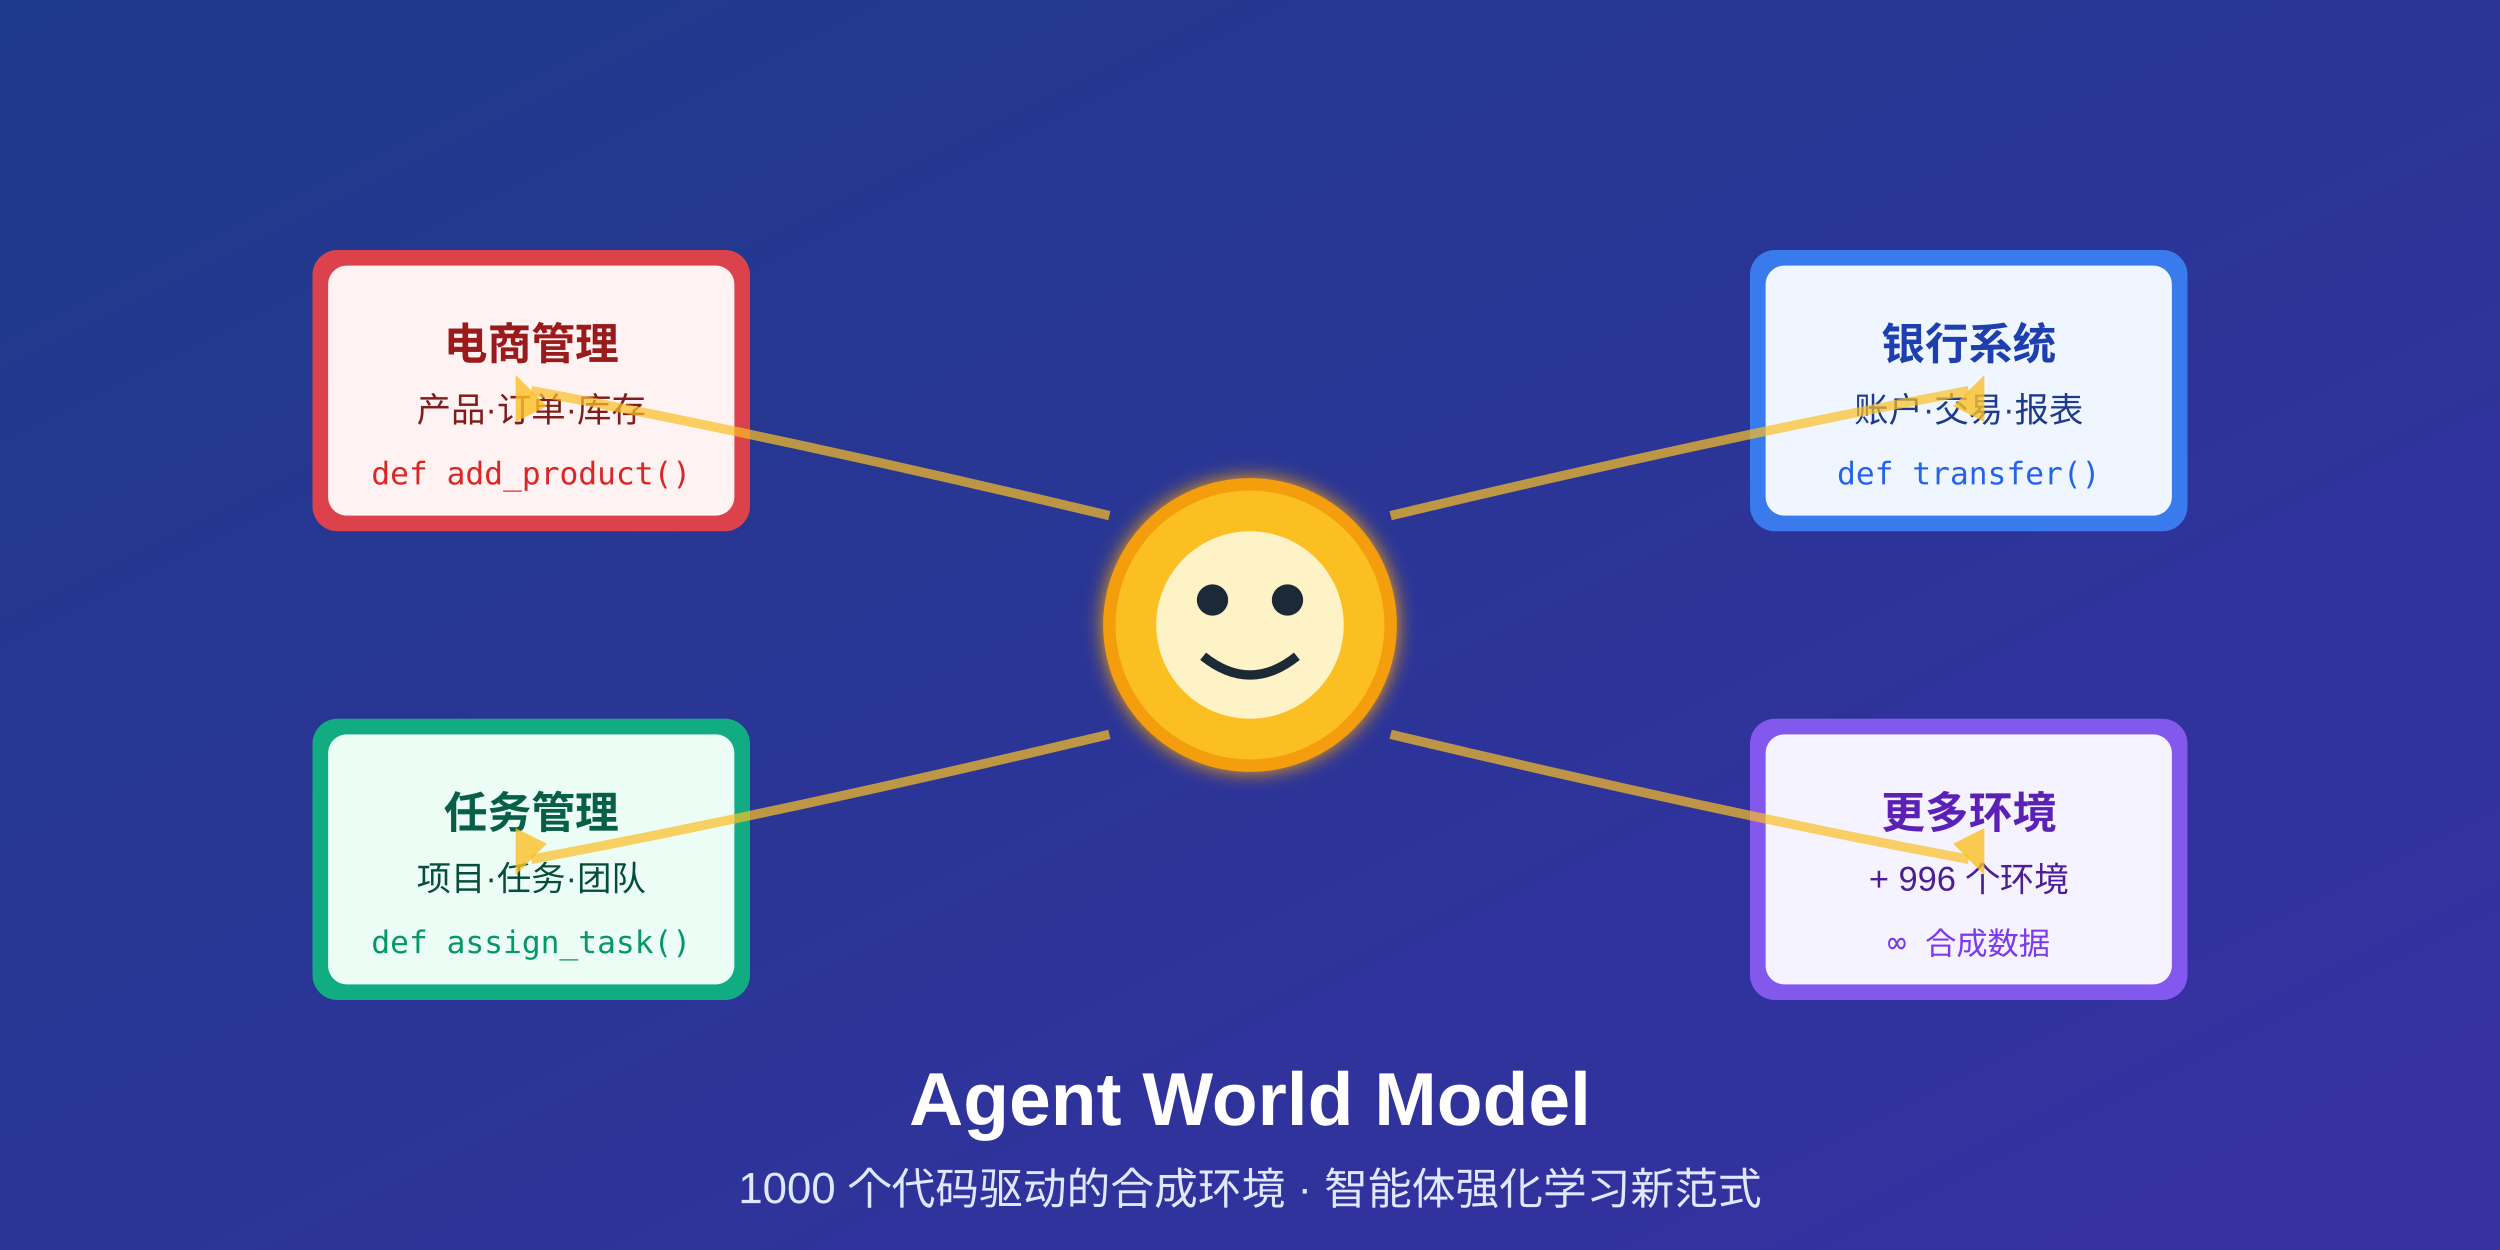
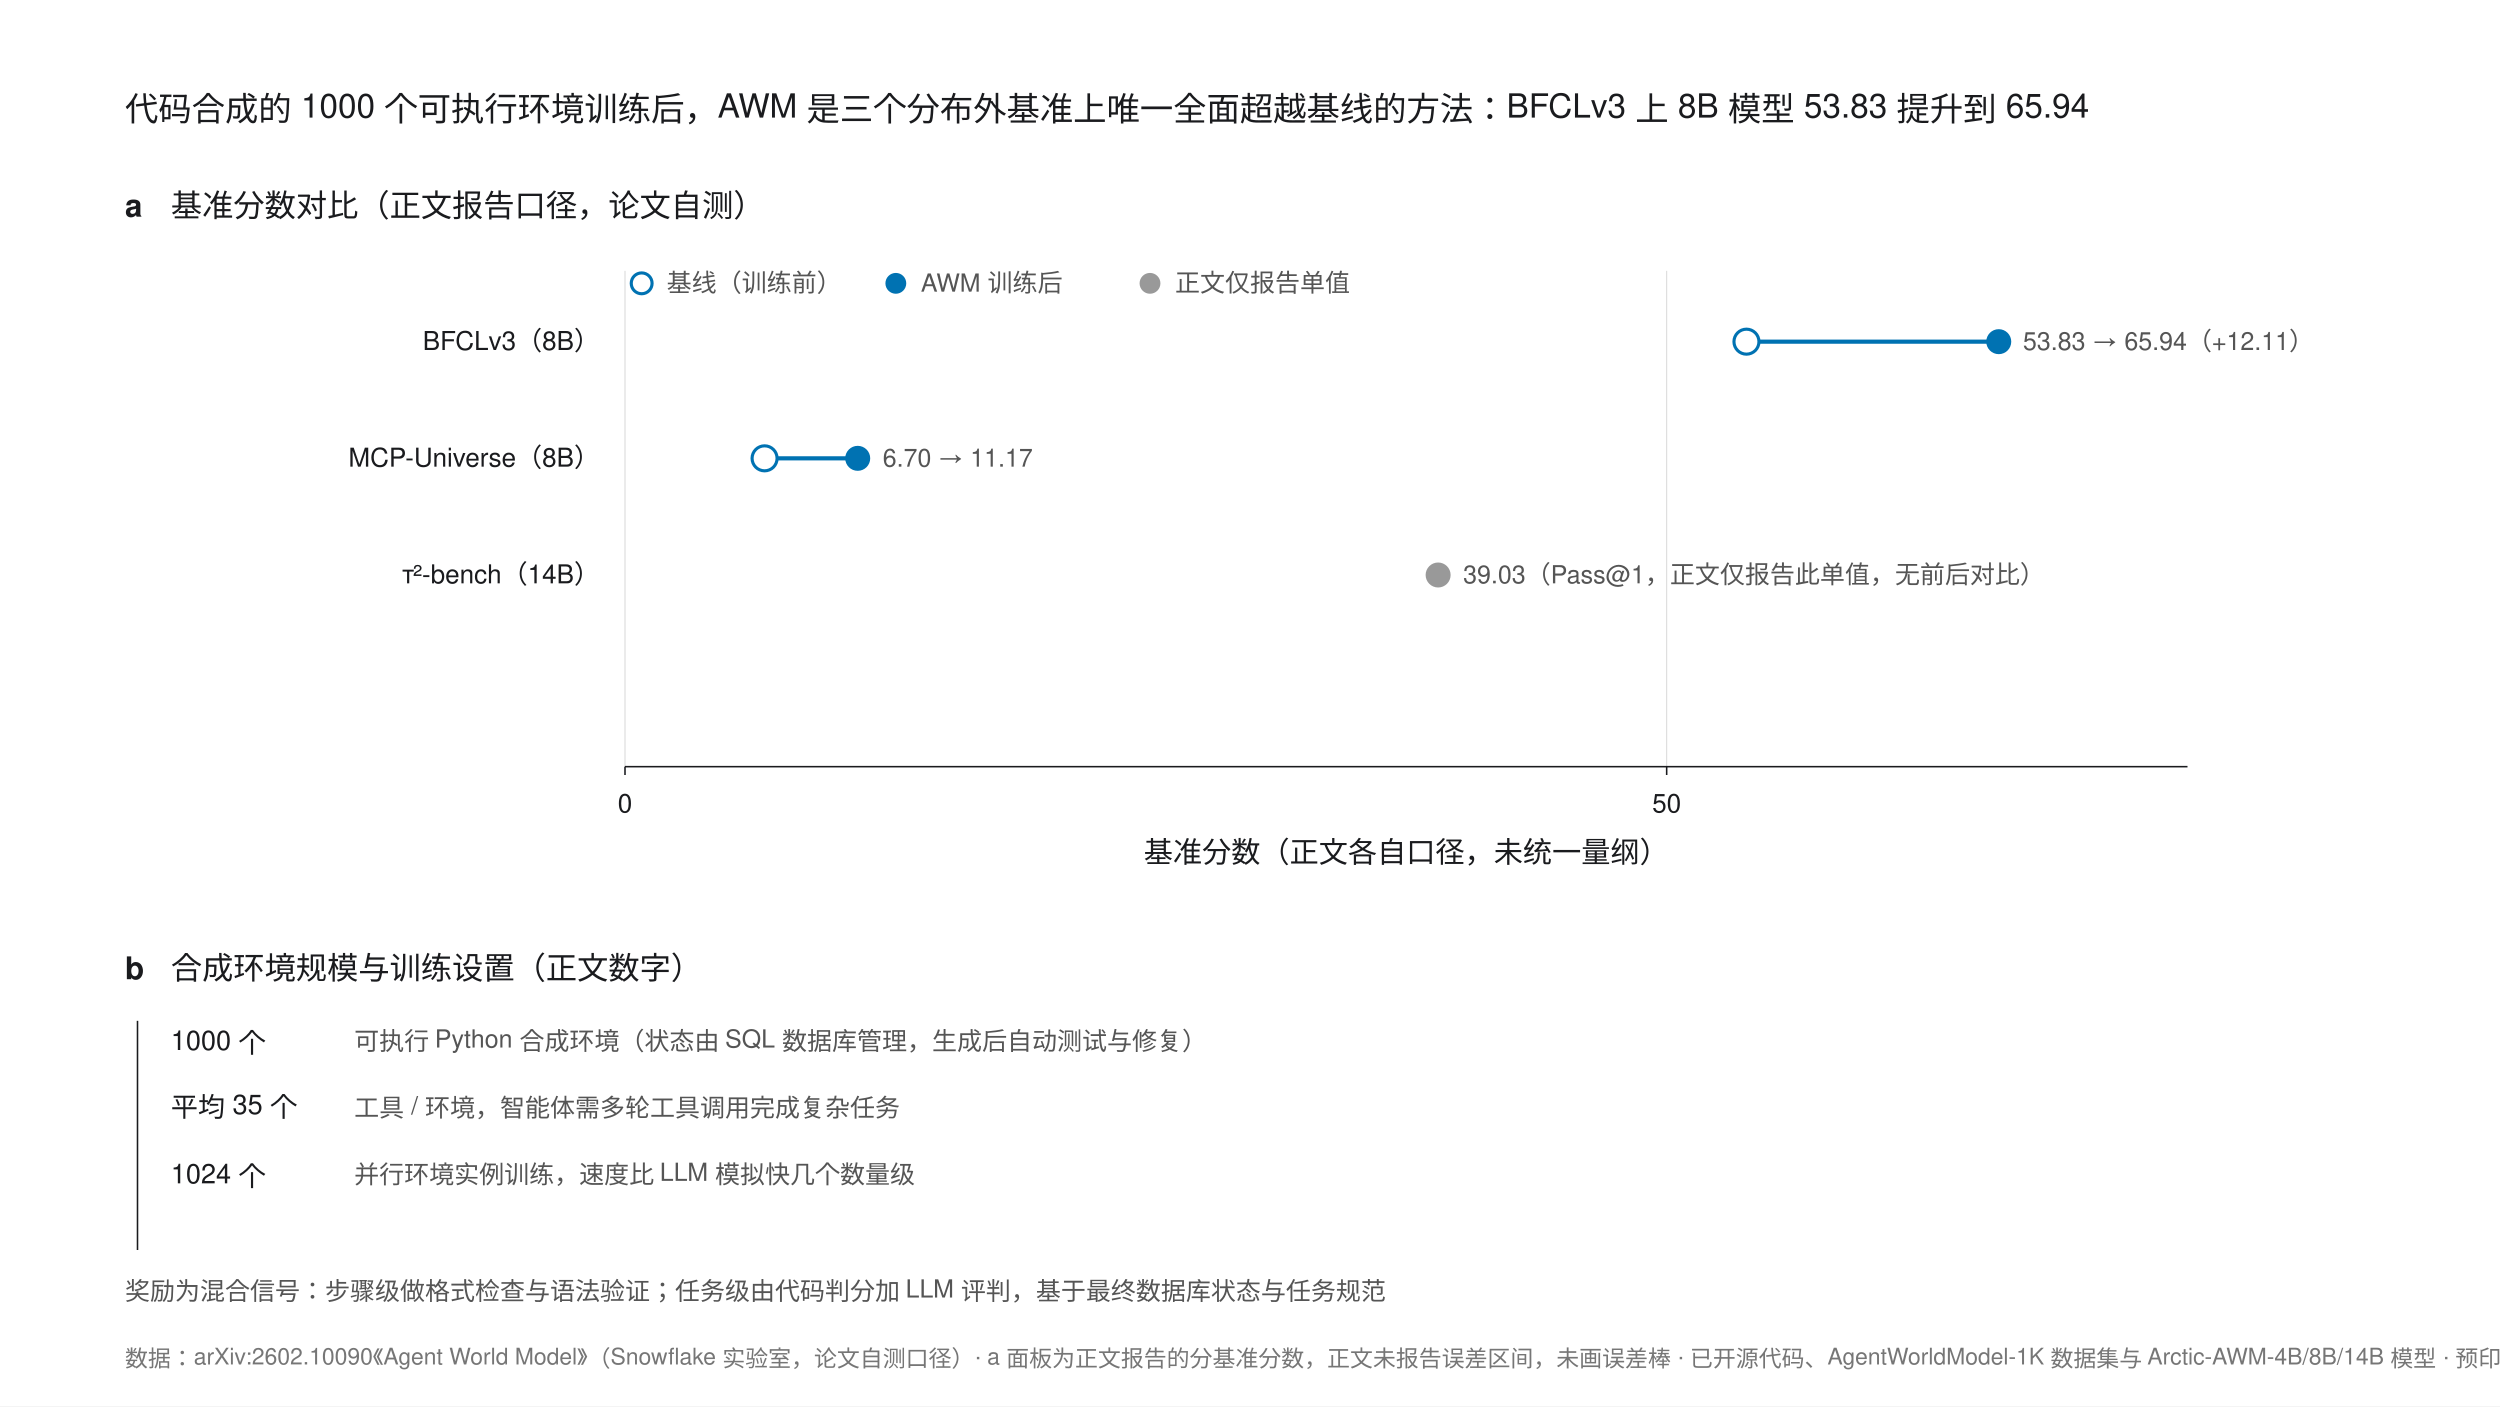
- <svg xmlns="http://www.w3.org/2000/svg" width="800" height="400" viewBox="0 0 800 400">
-   <defs>
-     <linearGradient id="bgGrad" x1="0%" y1="0%" x2="100%" y2="100%">
-       <stop offset="0%" style="stop-color:#1e3a8a;stop-opacity:1" />
-       <stop offset="100%" style="stop-color:#3730a3;stop-opacity:1" />
-     </linearGradient>
-     <linearGradient id="codeGrad" x1="0%" y1="0%" x2="100%" y2="0%">
-       <stop offset="0%" style="stop-color:#10b981;stop-opacity:1" />
-       <stop offset="100%" style="stop-color:#3b82f6;stop-opacity:1" />
-     </linearGradient>
-     <filter id="glow">
-       <feGaussianBlur stdDeviation="3" result="coloredBlur" />
-       <feMerge>
-         <feMergeNode in="coloredBlur" />
-         <feMergeNode in="SourceGraphic" />
-       </feMerge>
-     </filter>
-   </defs>
-   <rect width="800" height="400" fill="url(#bgGrad)" />
-   <g filter="url(#glow)">
-     <circle cx="400" cy="200" r="45" fill="#fbbf24" stroke="#f59e0b" stroke-width="4" />
-     <circle cx="400" cy="200" r="30" fill="#fef3c7" />
-     <circle cx="388" cy="192" r="5" fill="#1f2937" />
-     <circle cx="412" cy="192" r="5" fill="#1f2937" />
-     <path d="M 385 210 Q 400 222 415 210" stroke="#1f2937" stroke-width="3" fill="none" />
+ <svg xmlns="http://www.w3.org/2000/svg" width="1200" height="675" viewBox="0 0 1200 675" font-family="'Helvetica Neue',Helvetica,Arial,'PingFang SC',sans-serif">
+   <rect width="1200" height="675" fill="#FFFFFF" />
+   <text x="60" y="58" font-size="16" fill="#1A1B1E">代码合成的 1000 个可执行环境训练后，AWM 是三个分布外基准上唯一全面超越基线的方法：BFCLv3 上 8B 模型 53.83 提升到 65.94</text>
+   <text x="60" y="104" font-size="15" font-weight="bold" fill="#1A1B1E">a</text>
+   <text x="82" y="104" font-size="15" fill="#1A1B1E">基准分数对比（正文报告口径，论文自测）</text>
+   <g stroke="#D9D9D9" stroke-width="0.5">
+     <line x1="300" y1="130" x2="300" y2="368" />
+     <line x1="800" y1="130" x2="800" y2="368" />
  </g>
-   <g transform="translate(100, 80)">
-     <rect x="0" y="0" width="140" height="90" rx="8" fill="#ef4444" opacity="0.9" />
-     <rect x="5" y="5" width="130" height="80" rx="6" fill="#fef2f2" />
-     <text x="70" y="35" text-anchor="middle" font-family="Arial" font-size="14" font-weight="bold" fill="#991b1b">电商管理</text>
-     <text x="70" y="55" text-anchor="middle" font-family="Arial" font-size="11" fill="#7f1d1d">产品·订单·库存</text>
-     <text x="70" y="75" text-anchor="middle" font-family="monospace" font-size="10" fill="#dc2626">def add_product()</text>
+   <text x="288" y="168" font-size="12.5" fill="#1A1B1E" text-anchor="end">BFCLv3（8B）</text>
+   <line x1="838.3" y1="164" x2="959.4" y2="164" stroke="#0072B2" stroke-width="2" />
+   <circle cx="838.3" cy="164" r="6" fill="#FFFFFF" stroke="#0072B2" stroke-width="1.5" />
+   <circle cx="959.4" cy="164" r="6" fill="#0072B2" />
+   <text x="971" y="168" font-size="12" fill="#555">53.83 → 65.94（+12.11）</text>
+   <text x="288" y="224" font-size="12.5" fill="#1A1B1E" text-anchor="end">MCP-Universe（8B）</text>
+   <line x1="367" y1="220" x2="411.7" y2="220" stroke="#0072B2" stroke-width="2" />
+   <circle cx="367" cy="220" r="6" fill="#FFFFFF" stroke="#0072B2" stroke-width="1.5" />
+   <circle cx="411.7" cy="220" r="6" fill="#0072B2" />
+   <text x="423.7" y="224" font-size="12" fill="#555">6.70 → 11.17</text>
+   <text x="288" y="280" font-size="12.5" fill="#1A1B1E" text-anchor="end">τ²-bench（14B）</text>
+   <circle cx="690.3" cy="276" r="6" fill="#999999" />
+   <text x="702.3" y="280" font-size="12" fill="#555">39.03（Pass@1，正文仅报告此单值，无前后对比）</text>
+   <line x1="300" y1="368" x2="1050" y2="368" stroke="#1A1B1E" stroke-width="0.75" />
+   <g stroke="#1A1B1E" stroke-width="0.75">
+     <line x1="300" y1="368" x2="300" y2="372" />
+     <line x1="800" y1="368" x2="800" y2="372" />
  </g>
-   <g transform="translate(560, 80)">
-     <rect x="0" y="0" width="140" height="90" rx="8" fill="#3b82f6" opacity="0.9" />
-     <rect x="5" y="5" width="130" height="80" rx="6" fill="#eff6ff" />
-     <text x="70" y="35" text-anchor="middle" font-family="Arial" font-size="14" font-weight="bold" fill="#1e40af">银行系统</text>
-     <text x="70" y="55" text-anchor="middle" font-family="Arial" font-size="11" fill="#1e3a8a">账户·交易·报表</text>
-     <text x="70" y="75" text-anchor="middle" font-family="monospace" font-size="10" fill="#2563eb">def transfer()</text>
+   <g font-size="12.5" fill="#1A1B1E" text-anchor="middle">
+     <text x="300" y="390">0</text>
+     <text x="800" y="390">50</text>
  </g>
-   <g transform="translate(100, 230)">
-     <rect x="0" y="0" width="140" height="90" rx="8" fill="#10b981" opacity="0.9" />
-     <rect x="5" y="5" width="130" height="80" rx="6" fill="#ecfdf5" />
-     <text x="70" y="35" text-anchor="middle" font-family="Arial" font-size="14" font-weight="bold" fill="#065f46">任务管理</text>
-     <text x="70" y="55" text-anchor="middle" font-family="Arial" font-size="11" fill="#064e3b">项目·任务·团队</text>
-     <text x="70" y="75" text-anchor="middle" font-family="monospace" font-size="10" fill="#059669">def assign_task()</text>
+   <text x="675" y="414" font-size="14" fill="#1A1B1E" text-anchor="middle">基准分数（正文各自口径，未统一量纲）</text>
+   <g font-size="12" fill="#555">
+     <circle cx="308" cy="136" r="5" fill="#FFFFFF" stroke="#0072B2" stroke-width="1.5" />
+     <text x="320" y="140">基线（训练前）</text>
+     <circle cx="430" cy="136" r="5" fill="#0072B2" />
+     <text x="442" y="140">AWM 训练后</text>
+     <circle cx="552" cy="136" r="5" fill="#999999" />
+     <text x="564" y="140">正文仅报告单值</text>
  </g>
-   <g transform="translate(560, 230)">
-     <rect x="0" y="0" width="140" height="90" rx="8" fill="#8b5cf6" opacity="0.9" />
-     <rect x="5" y="5" width="130" height="80" rx="6" fill="#f5f3ff" />
-     <text x="70" y="35" text-anchor="middle" font-family="Arial" font-size="14" font-weight="bold" fill="#5b21b6">更多环境</text>
-     <text x="70" y="55" text-anchor="middle" font-family="Arial" font-size="11" fill="#4c1d95">+ 996 个环境</text>
-     <text x="70" y="75" text-anchor="middle" font-family="monospace" font-size="10" fill="#7c3aed">∞ 合成数据</text>
+   <text x="60" y="470" font-size="15" font-weight="bold" fill="#1A1B1E">b</text>
+   <text x="82" y="470" font-size="15" fill="#1A1B1E">合成环境规模与训练设置（正文数字）</text>
+   <g stroke="#1A1B1E" stroke-width="0.75">
+     <line x1="66" y1="490" x2="66" y2="600" />
  </g>
-   <g stroke="#fbbf24" stroke-width="3" fill="none" opacity="0.7">
-     <path d="M 355 165 Q 250 140 170 125" />
-     <path d="M 445 165 Q 550 140 630 125" />
-     <path d="M 355 235 Q 250 260 170 275" />
-     <path d="M 445 235 Q 550 260 630 275" />
+   <g font-size="13" fill="#1A1B1E">
+     <text x="82" y="504">1000 个</text>
+     <text x="82" y="536">平均 35 个</text>
+     <text x="82" y="568">1024 个</text>
  </g>
-   <g fill="#fbbf24" opacity="0.8">
-     <polygon points="165,120 175,130 165,135" />
-     <polygon points="635,120 625,130 635,135" />
-     <polygon points="165,280 175,270 165,265" />
-     <polygon points="635,280 625,270 635,265" />
+   <g font-size="12" fill="#555">
+     <text x="170" y="504">可执行 Python 合成环境（状态由 SQL 数据库管理，生成后自动测试与修复）</text>
+     <text x="170" y="536">工具 / 环境，智能体需多轮工具调用完成复杂任务</text>
+     <text x="170" y="568">并行环境实例训练，速度比 LLM 模拟快几个数量级</text>
  </g>
-   <text x="400" y="360" text-anchor="middle" font-family="Arial" font-size="24" font-weight="bold" fill="white">Agent World Model</text>
-   <text x="400" y="385" text-anchor="middle" font-family="Arial" font-size="14" fill="#e0e7ff">1000 个代码驱动的合成环境 · 智能体强化学习新范式</text>
+   <text x="60" y="624" font-size="12" fill="#555">奖励为混合信号：步骤级做格式检查与语法验证；任务级由代码判分加 LLM 评判，基于最终数据库状态与任务规范</text>
+   <text x="60" y="656" font-size="11" fill="#767676">数据：arXiv:2602.10090《Agent World Model》（Snowflake 实验室，论文自测口径）· a 面板为正文报告的分基准分数，正文未报告误差区间，未画误差棒 · 已开源代码、AgentWorldModel-1K 数据集与 Arctic-AWM-4B/8B/14B 模型 · 预印本未经同行评审</text>
</svg>
